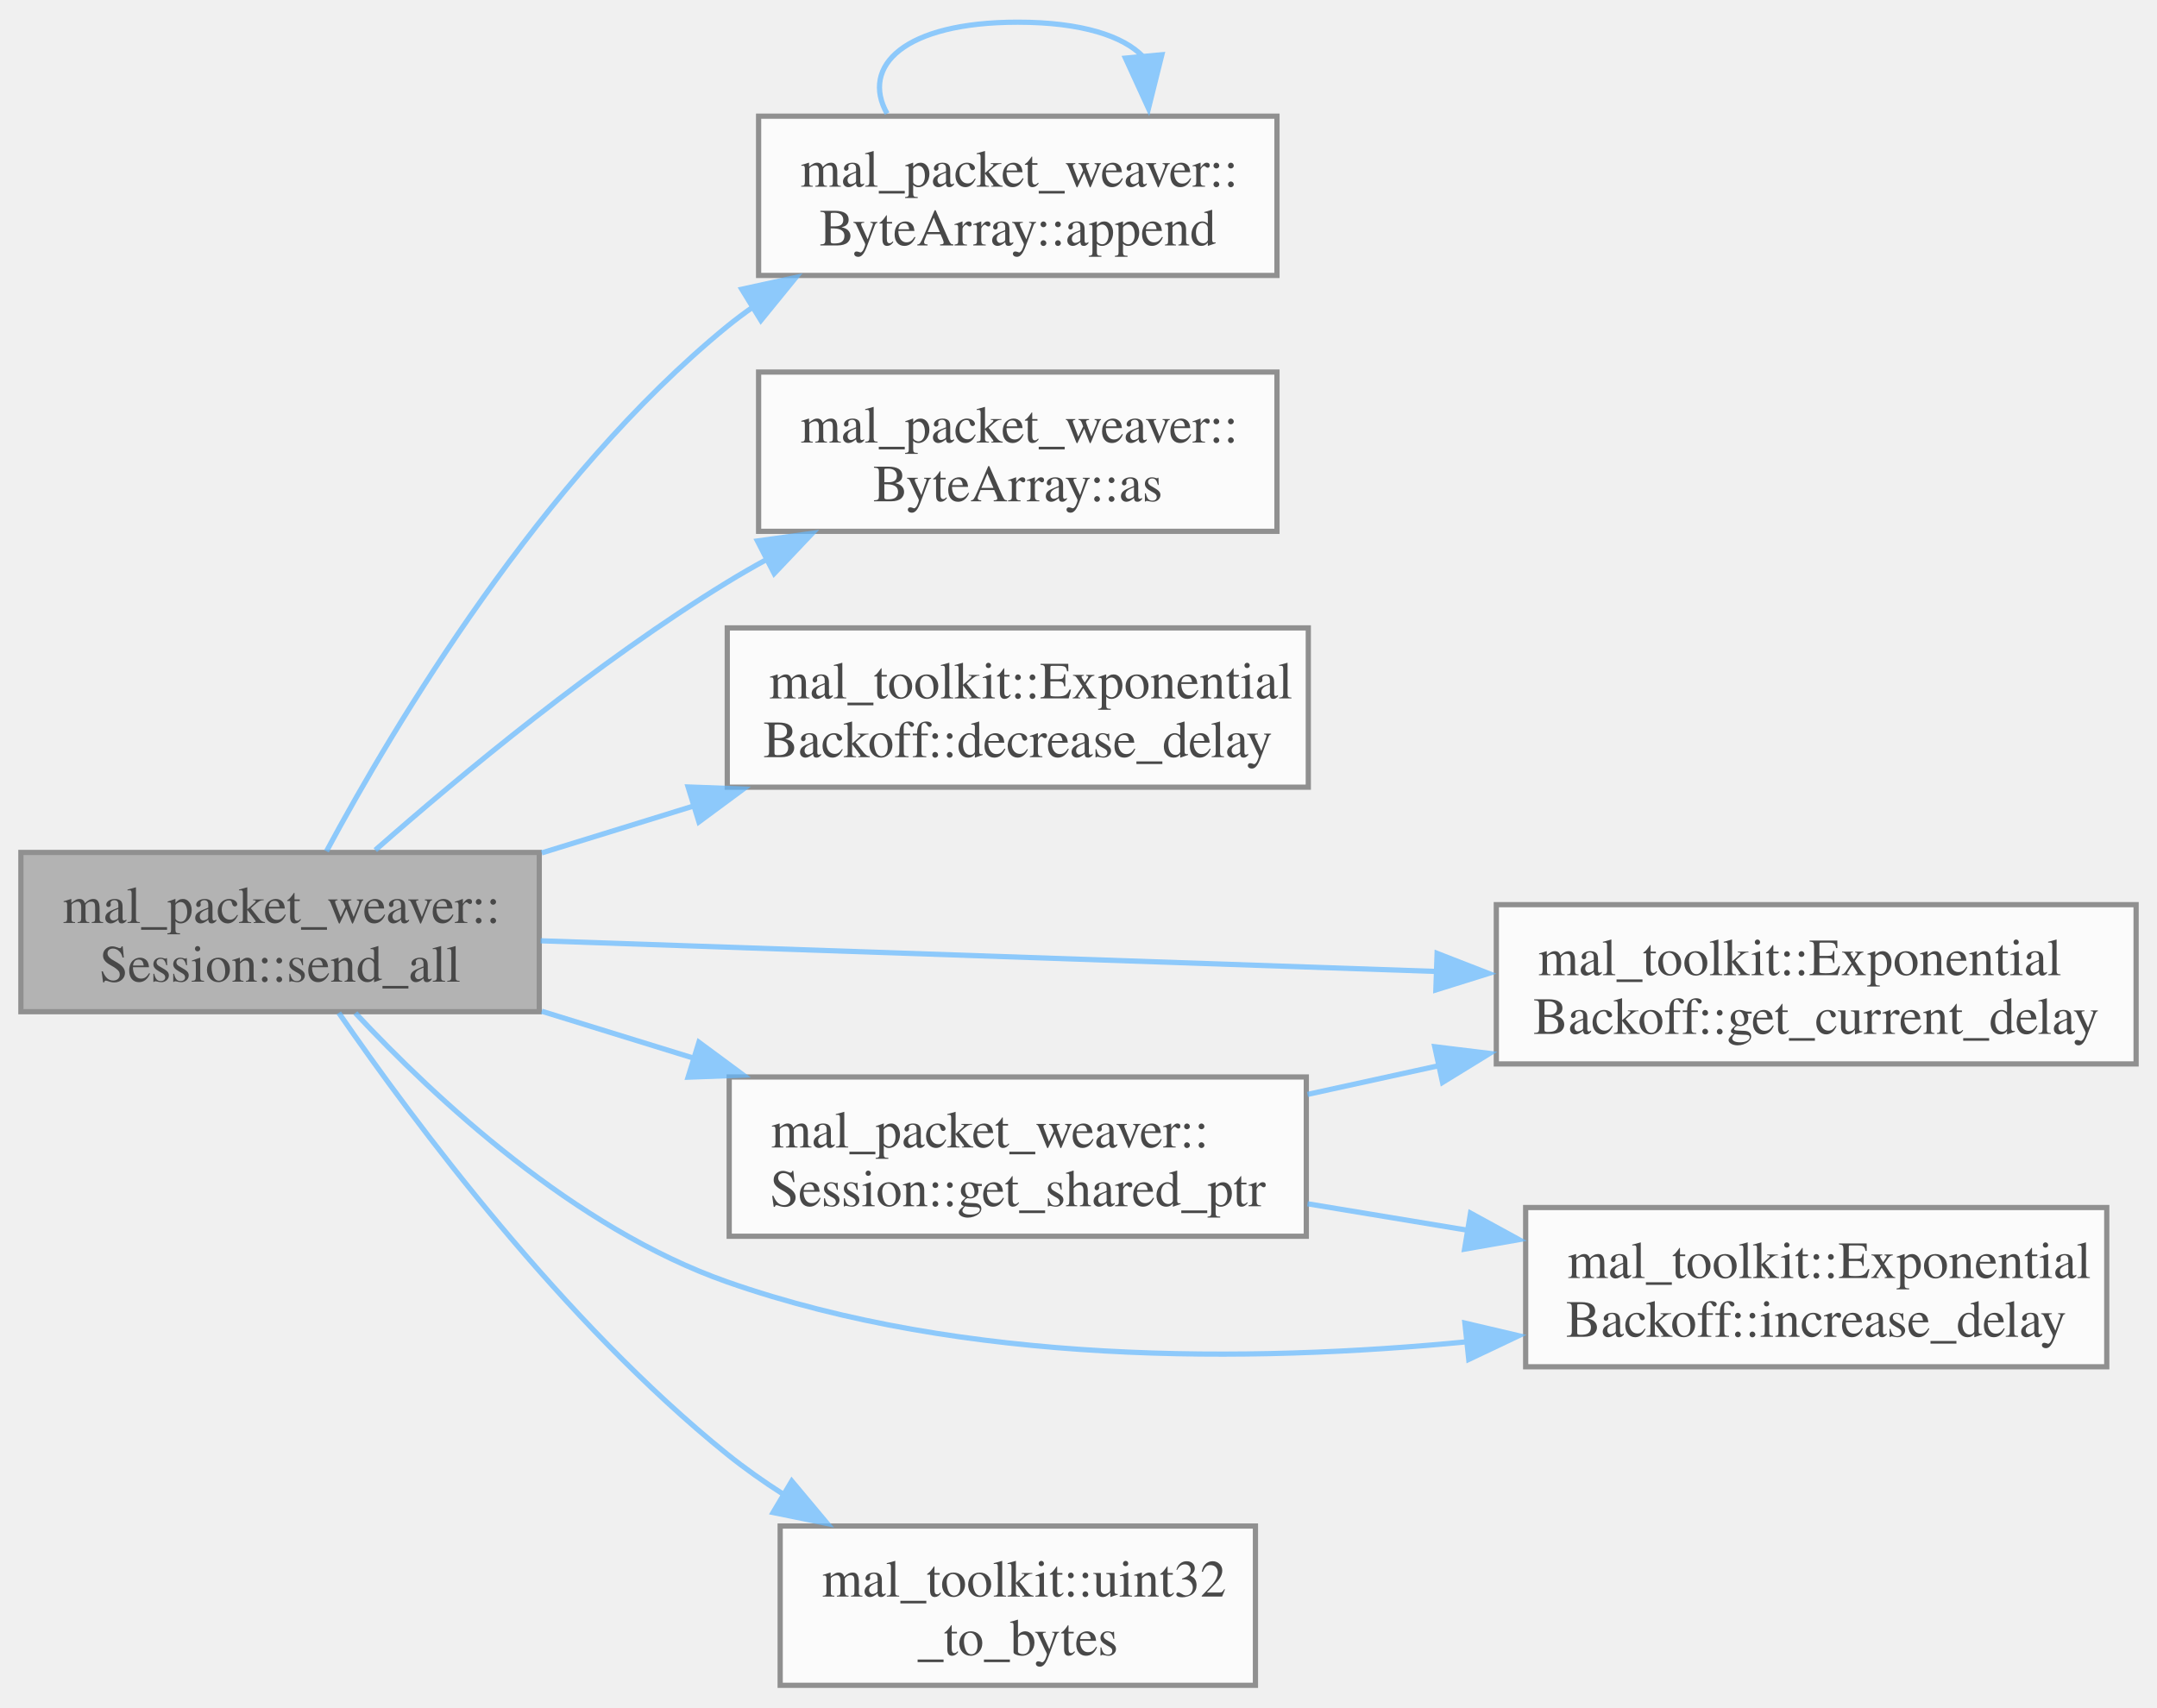
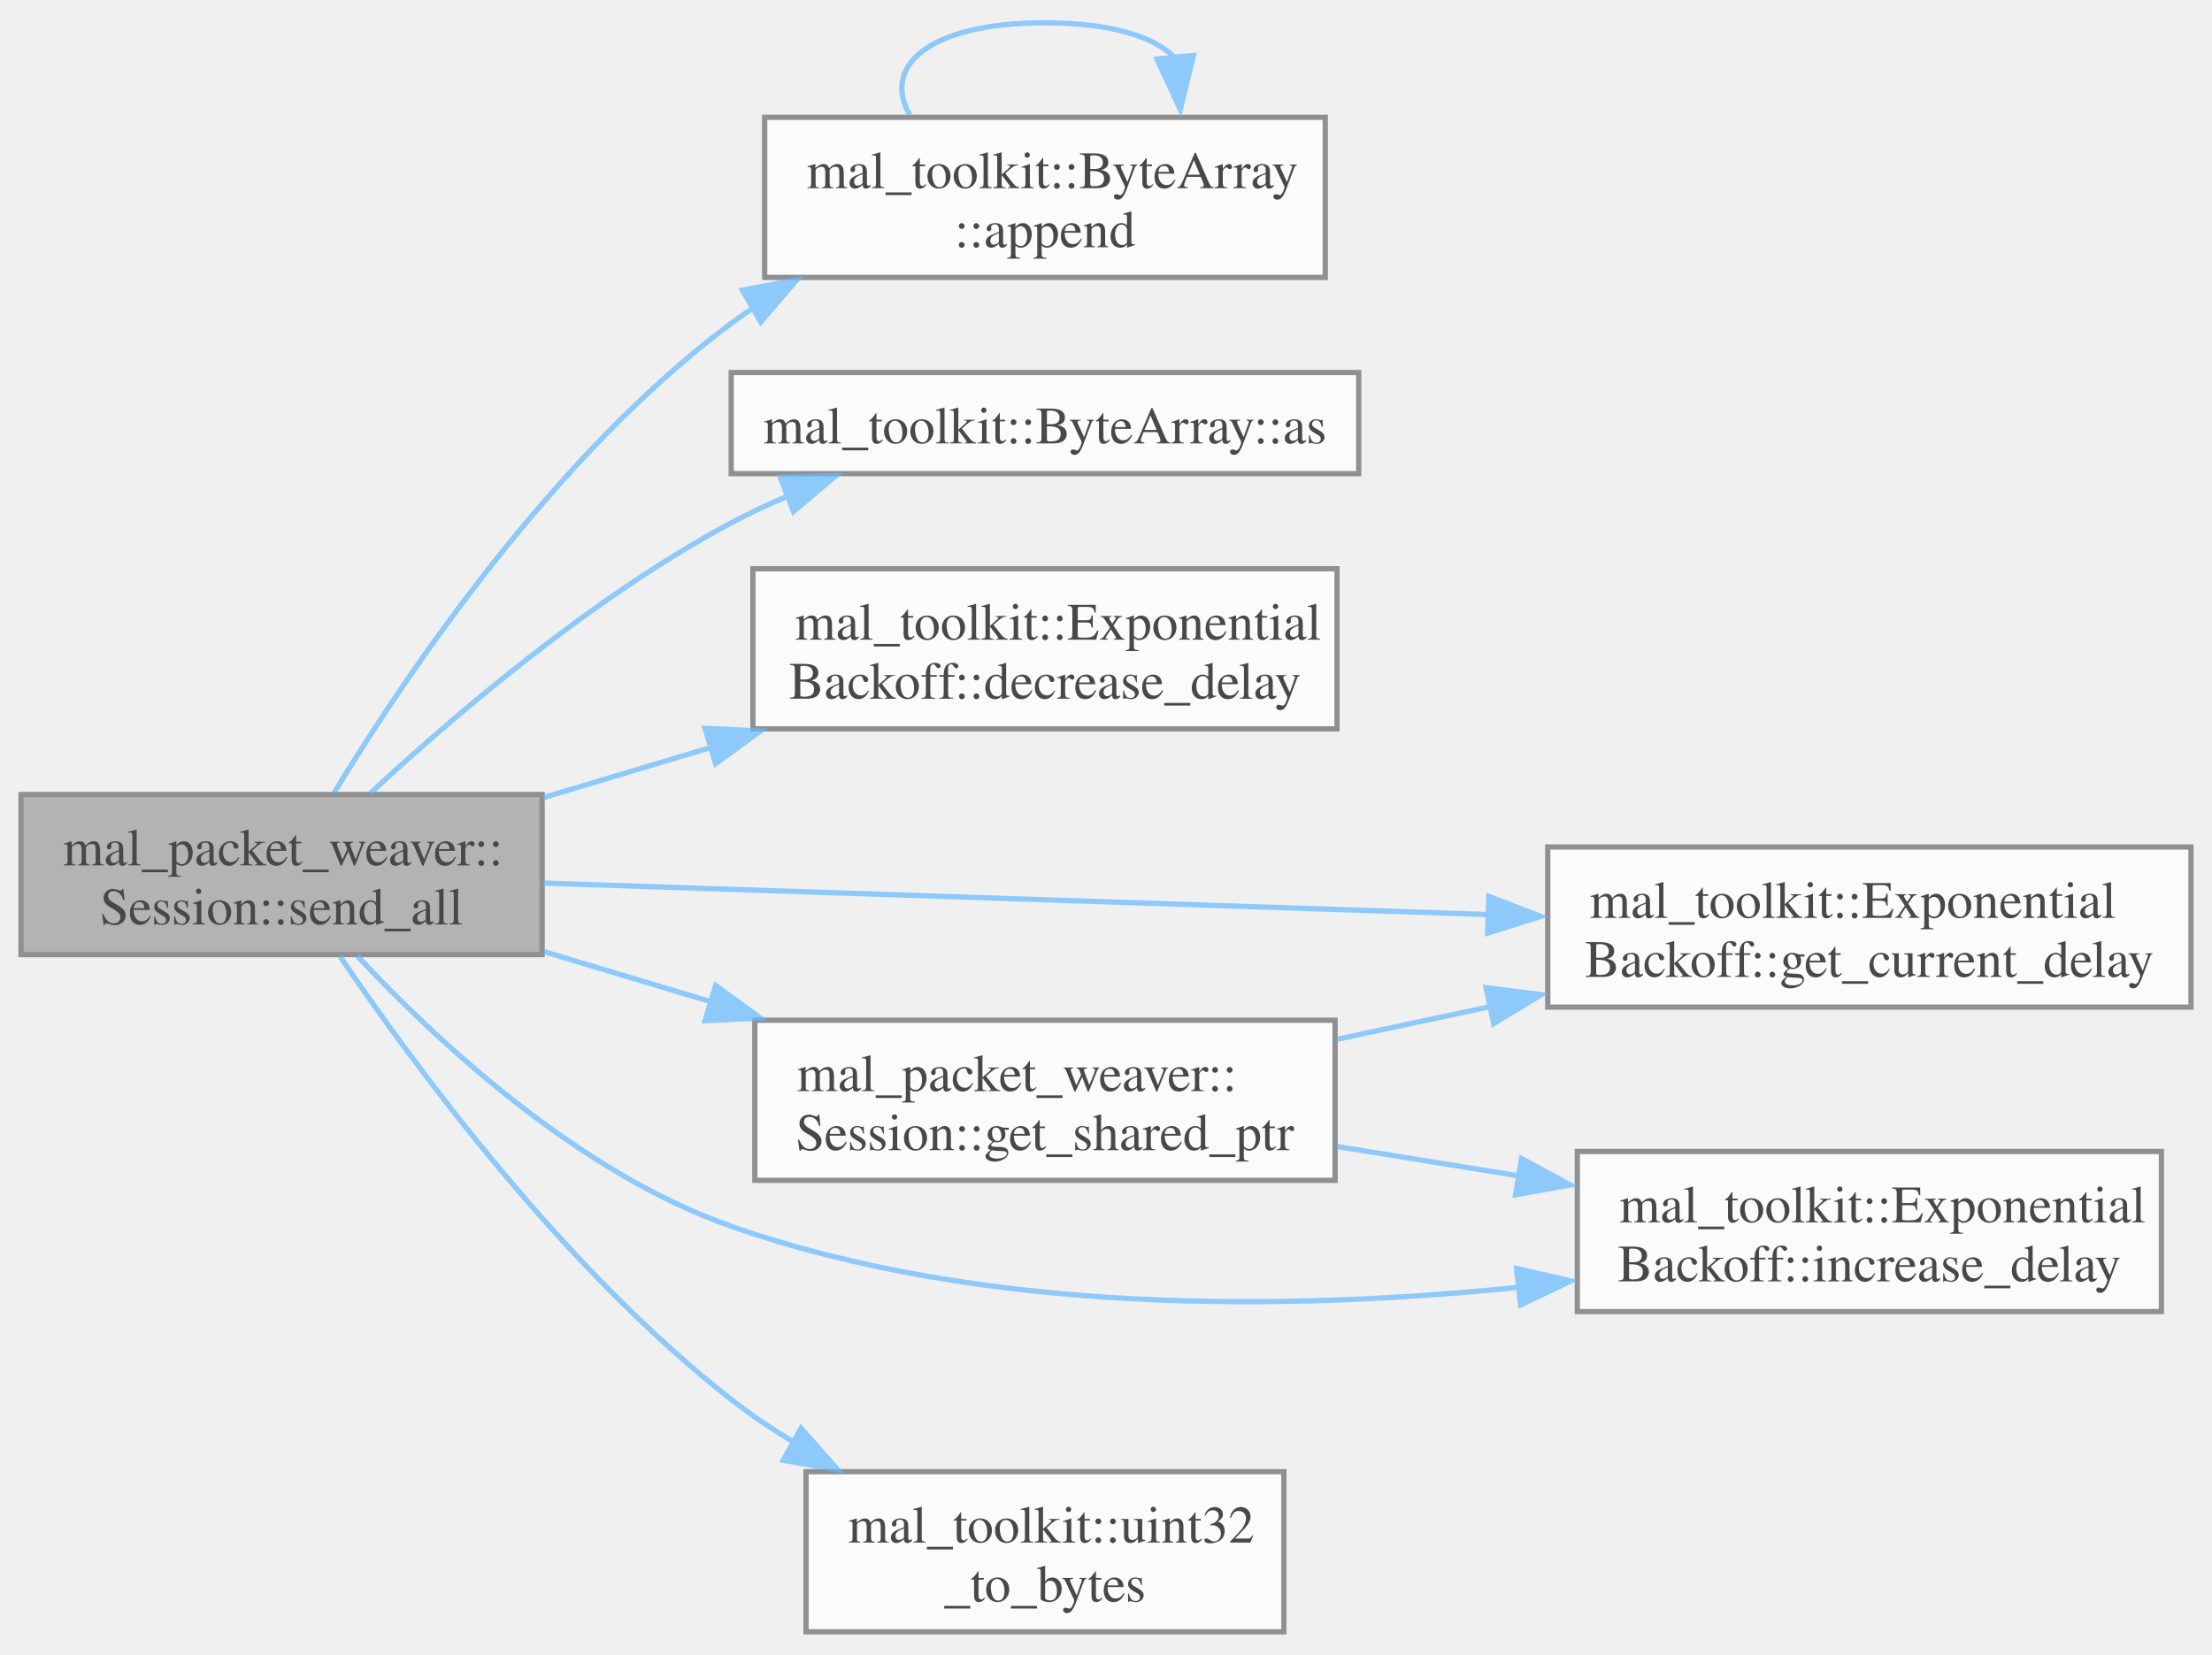
- <svg xmlns="http://www.w3.org/2000/svg" xmlns:xlink="http://www.w3.org/1999/xlink" width="413pt" height="327pt" viewBox="0.00 0.00 413.00 326.50">
+ <svg xmlns="http://www.w3.org/2000/svg" xmlns:xlink="http://www.w3.org/1999/xlink" width="421pt" height="315pt" viewBox="0.00 0.00 421.25 314.50">
  <svg id="main" version="1.1" xml:space="preserve">
    <style type="text/css">
.node, .edge {opacity: 0.7;}
.node.selected, .edge.selected {opacity: 1;}
.edge:hover path { stroke: red; }
.edge:hover polygon { stroke: red; fill: red; }
</style>
    <svg id="graph" class="graph">
-       <g id="graph0" class="graph" transform="scale(1 1) rotate(0) translate(4 322.5)">
+       <g id="graph0" class="graph" transform="scale(1 1) rotate(0) translate(4 310.5)">
        <g id="Node000001" class="node">
          <g id="a_Node000001">
            <a xlink:title="Asynchronously sends all packets in the queue through the network.">
              <polygon fill="#999999" stroke="#666666" points="99.25,-159.5 0,-159.5 0,-129 99.25,-129 99.25,-159.5" />
              <text text-anchor="start" x="8" y="-146" font-family="Times,serif" font-size="10.00">mal_packet_weaver::</text>
              <text text-anchor="middle" x="49.62" y="-134.75" font-family="Times,serif" font-size="10.00">Session::send_all</text>
            </a>
          </g>
        </g>
        <g id="Node000002" class="node">
          <g id="a_Node000002">
-             <a xlink:href="../../d4/d9d/structmal__packet__weaver_1_1_byte_array.html#aed36512e62b9d6d8e45aef241339888b" target="_top" xlink:title="Append multiple data sources to the byte array.">
-               <polygon fill="white" stroke="#666666" points="240.5,-300.5 141.25,-300.5 141.25,-270 240.5,-270 240.5,-300.5" />
-               <text text-anchor="start" x="149.25" y="-287" font-family="Times,serif" font-size="10.00">mal_packet_weaver::</text>
-               <text text-anchor="middle" x="190.88" y="-275.75" font-family="Times,serif" font-size="10.00">ByteArray::append</text>
+             <a xlink:href="../../d8/d99/structmal__toolkit_1_1_byte_array.html#aa3d43592b3a16ad73860e290f28b9ce9" target="_top" xlink:title="Append multiple data sources to the byte array.">
+               <polygon fill="white" stroke="#666666" points="248.38,-288.5 141.62,-288.5 141.62,-258 248.38,-258 248.38,-288.5" />
+               <text text-anchor="start" x="149.62" y="-275" font-family="Times,serif" font-size="10.00">mal_toolkit::ByteArray</text>
+               <text text-anchor="middle" x="195" y="-263.75" font-family="Times,serif" font-size="10.00">::append</text>
            </a>
          </g>
        </g>
        <g id="edge1_Node000001_Node000002" class="edge">
          <g id="a_edge1_Node000001_Node000002">
            <a xlink:title=" ">
-               <path fill="none" stroke="#63b8ff" d="M58.51,-159.73C71.55,-184 99.72,-231.24 135.25,-260.25 136.86,-261.56 138.54,-262.82 140.28,-264.03" />
-               <polygon fill="#63b8ff" stroke="#63b8ff" points="138.03,-267.36 148.38,-269.62 141.69,-261.4 138.03,-267.36" />
+               <path fill="none" stroke="#63b8ff" d="M59.64,-159.86C73.34,-182.39 101.45,-224.08 135.25,-249.25 136.55,-250.22 137.89,-251.15 139.27,-252.05" />
+               <polygon fill="#63b8ff" stroke="#63b8ff" points="137.36,-255.58 147.77,-257.56 140.87,-249.52 137.36,-255.58" />
            </a>
          </g>
        </g>
        <g id="Node000003" class="node">
          <g id="a_Node000003">
-             <a xlink:href="../../d4/d9d/structmal__packet__weaver_1_1_byte_array.html#a5ce0c445aa4f44df9f44ddcfe8bff0ef" target="_top" xlink:title="Convert the ByteArray to a typed pointer.">
-               <polygon fill="white" stroke="#666666" points="240.5,-251.5 141.25,-251.5 141.25,-221 240.5,-221 240.5,-251.5" />
-               <text text-anchor="start" x="149.25" y="-238" font-family="Times,serif" font-size="10.00">mal_packet_weaver::</text>
-               <text text-anchor="middle" x="190.88" y="-226.75" font-family="Times,serif" font-size="10.00">ByteArray::as</text>
+             <a xlink:href="../../d8/d99/structmal__toolkit_1_1_byte_array.html#ab23437254557962a474e4ba7c5e25fe4" target="_top" xlink:title="Convert the ByteArray to a typed pointer.">
+               <polygon fill="white" stroke="#666666" points="254.75,-239.88 135.25,-239.88 135.25,-220.62 254.75,-220.62 254.75,-239.88" />
+               <text text-anchor="middle" x="195" y="-226.38" font-family="Times,serif" font-size="10.00">mal_toolkit::ByteArray::as</text>
            </a>
          </g>
        </g>
        <g id="edge3_Node000001_Node000003" class="edge">
          <g id="a_edge3_Node000001_Node000003">
            <a xlink:title=" ">
-               <path fill="none" stroke="#63b8ff" d="M67.86,-159.95C84.35,-174.44 110.32,-195.98 135.25,-211.25 137.71,-212.76 140.27,-214.23 142.89,-215.66" />
-               <polygon fill="#63b8ff" stroke="#63b8ff" points="141.03,-219.15 151.52,-220.61 144.23,-212.92 141.03,-219.15" />
+               <path fill="none" stroke="#63b8ff" d="M66.55,-159.76C82.7,-174.75 108.98,-197.2 135.25,-211.25 138.71,-213.1 142.39,-214.82 146.15,-216.39" />
+               <polygon fill="#63b8ff" stroke="#63b8ff" points="144.6,-219.93 155.19,-220.23 147.1,-213.39 144.6,-219.93" />
            </a>
          </g>
        </g>
        <g id="Node000004" class="node">
          <g id="a_Node000004">
            <a xlink:href="../../d1/da7/classmal__toolkit_1_1_exponential_backoff.html#aa83694a9b15273a1abbf95722b71fcca" target="_top" xlink:title="Decrease the backoff delay using divisor factor.">
-               <polygon fill="white" stroke="#666666" points="246.5,-202.5 135.25,-202.5 135.25,-172 246.5,-172 246.5,-202.5" />
-               <text text-anchor="start" x="143.25" y="-189" font-family="Times,serif" font-size="10.00">mal_toolkit::Exponential</text>
-               <text text-anchor="middle" x="190.88" y="-177.75" font-family="Times,serif" font-size="10.00">Backoff::decrease_delay</text>
+               <polygon fill="white" stroke="#666666" points="250.62,-202.5 139.38,-202.5 139.38,-172 250.62,-172 250.62,-202.5" />
+               <text text-anchor="start" x="147.38" y="-189" font-family="Times,serif" font-size="10.00">mal_toolkit::Exponential</text>
+               <text text-anchor="middle" x="195" y="-177.75" font-family="Times,serif" font-size="10.00">Backoff::decrease_delay</text>
            </a>
          </g>
        </g>
        <g id="edge4_Node000001_Node000004" class="edge">
          <g id="a_edge4_Node000001_Node000004">
            <a xlink:title=" ">
-               <path fill="none" stroke="#63b8ff" d="M99.72,-159.41C109.15,-162.32 119.13,-165.4 128.89,-168.42" />
-               <polygon fill="#63b8ff" stroke="#63b8ff" points="127.75,-172.04 138.34,-171.65 129.82,-165.35 127.75,-172.04" />
+               <path fill="none" stroke="#63b8ff" d="M99.57,-158.93C109.79,-161.99 120.7,-165.27 131.34,-168.46" />
+               <polygon fill="#63b8ff" stroke="#63b8ff" points="130.27,-172.09 140.85,-171.61 132.28,-165.38 130.27,-172.09" />
            </a>
          </g>
        </g>
        <g id="Node000005" class="node">
          <g id="a_Node000005">
            <a xlink:href="../../d1/da7/classmal__toolkit_1_1_exponential_backoff.html#a161c6f3c2d6e611ec15e3c6511182ec8" target="_top" xlink:title="Get the current backoff delay.">
-               <polygon fill="white" stroke="#666666" points="405,-149.5 282.5,-149.5 282.5,-119 405,-119 405,-149.5" />
-               <text text-anchor="start" x="290.5" y="-136" font-family="Times,serif" font-size="10.00">mal_toolkit::Exponential</text>
-               <text text-anchor="middle" x="343.75" y="-124.75" font-family="Times,serif" font-size="10.00">Backoff::get_current_delay</text>
+               <polygon fill="white" stroke="#666666" points="413.25,-149.5 290.75,-149.5 290.75,-119 413.25,-119 413.25,-149.5" />
+               <text text-anchor="start" x="298.75" y="-136" font-family="Times,serif" font-size="10.00">mal_toolkit::Exponential</text>
+               <text text-anchor="middle" x="352" y="-124.75" font-family="Times,serif" font-size="10.00">Backoff::get_current_delay</text>
            </a>
          </g>
        </g>
        <g id="edge5_Node000001_Node000005" class="edge">
          <g id="a_edge5_Node000001_Node000005">
            <a xlink:title=" ">
-               <path fill="none" stroke="#63b8ff" d="M99.52,-142.58C146.47,-140.97 217.95,-138.52 271.28,-136.7" />
-               <polygon fill="#63b8ff" stroke="#63b8ff" points="271.16,-140.17 281.03,-136.33 270.92,-133.17 271.16,-140.17" />
+               <path fill="none" stroke="#63b8ff" d="M99.55,-142.62C148.41,-140.99 224.03,-138.48 279.59,-136.63" />
+               <polygon fill="#63b8ff" stroke="#63b8ff" points="279.54,-140.1 289.42,-136.27 279.31,-133.1 279.54,-140.1" />
            </a>
          </g>
        </g>
        <g id="Node000006" class="node">
          <g id="a_Node000006">
            <a xlink:href="../../d8/d39/classmal__packet__weaver_1_1_session.html#a44aae33be31d6dd7db9feb4142b3239e" target="_top" xlink:title="Retrieves a shared pointer to the current session.">
-               <polygon fill="white" stroke="#666666" points="246.12,-116.5 135.62,-116.5 135.62,-86 246.12,-86 246.12,-116.5" />
-               <text text-anchor="start" x="143.62" y="-103" font-family="Times,serif" font-size="10.00">mal_packet_weaver::</text>
-               <text text-anchor="middle" x="190.88" y="-91.75" font-family="Times,serif" font-size="10.00">Session::get_shared_ptr</text>
+               <polygon fill="white" stroke="#666666" points="250.25,-116.5 139.75,-116.5 139.75,-86 250.25,-86 250.25,-116.5" />
+               <text text-anchor="start" x="147.75" y="-103" font-family="Times,serif" font-size="10.00">mal_packet_weaver::</text>
+               <text text-anchor="middle" x="195" y="-91.75" font-family="Times,serif" font-size="10.00">Session::get_shared_ptr</text>
            </a>
          </g>
        </g>
        <g id="edge6_Node000001_Node000006" class="edge">
          <g id="a_edge6_Node000001_Node000006">
            <a xlink:title=" ">
-               <path fill="none" stroke="#63b8ff" d="M99.72,-129.09C109.15,-126.18 119.13,-123.1 128.89,-120.08" />
-               <polygon fill="#63b8ff" stroke="#63b8ff" points="129.82,-123.15 138.34,-116.85 127.75,-116.46 129.82,-123.15" />
+               <path fill="none" stroke="#63b8ff" d="M99.57,-129.57C109.79,-126.51 120.7,-123.23 131.34,-120.04" />
+               <polygon fill="#63b8ff" stroke="#63b8ff" points="132.28,-123.12 140.85,-116.89 130.27,-116.41 132.28,-123.12" />
            </a>
          </g>
        </g>
        <g id="Node000007" class="node">
          <g id="a_Node000007">
            <a xlink:href="../../d1/da7/classmal__toolkit_1_1_exponential_backoff.html#ad9374a1e0241fcbae8c9fa4d7c3175f8" target="_top" xlink:title="Increase the backoff delay using exponential factor.">
-               <polygon fill="white" stroke="#666666" points="399.38,-91.5 288.12,-91.5 288.12,-61 399.38,-61 399.38,-91.5" />
-               <text text-anchor="start" x="296.12" y="-78" font-family="Times,serif" font-size="10.00">mal_toolkit::Exponential</text>
-               <text text-anchor="middle" x="343.75" y="-66.75" font-family="Times,serif" font-size="10.00">Backoff::increase_delay</text>
+               <polygon fill="white" stroke="#666666" points="407.62,-91.5 296.38,-91.5 296.38,-61 407.62,-61 407.62,-91.5" />
+               <text text-anchor="start" x="304.38" y="-78" font-family="Times,serif" font-size="10.00">mal_toolkit::Exponential</text>
+               <text text-anchor="middle" x="352" y="-66.75" font-family="Times,serif" font-size="10.00">Backoff::increase_delay</text>
            </a>
          </g>
        </g>
        <g id="edge9_Node000001_Node000007" class="edge">
          <g id="a_edge9_Node000001_Node000007">
            <a xlink:title=" ">
-               <path fill="none" stroke="#63b8ff" d="M64.04,-128.75C79.35,-112.36 106.07,-87.48 135.25,-77.25 180.66,-61.33 235.17,-61.75 276.92,-65.79" />
-               <polygon fill="#63b8ff" stroke="#63b8ff" points="276.48,-69.37 286.79,-66.95 277.22,-62.41 276.48,-69.37" />
+               <path fill="none" stroke="#63b8ff" d="M64.04,-128.75C79.35,-112.35 106.07,-87.48 135.25,-77.25 183.48,-60.34 241.58,-61.17 285.34,-65.64" />
+               <polygon fill="#63b8ff" stroke="#63b8ff" points="284.81,-69.21 295.14,-66.84 285.58,-62.26 284.81,-69.21" />
            </a>
          </g>
        </g>
        <g id="Node000008" class="node">
          <g id="a_Node000008">
            <a xlink:href="../../df/df5/namespacemal__toolkit.html#a205f8d4452e595ed3943f0d083c6033f" target="_top" xlink:title="Convert a uint32_t value to a ByteArray using little-endian byte order.">
-               <polygon fill="white" stroke="#666666" points="236.38,-30.5 145.38,-30.5 145.38,0 236.38,0 236.38,-30.5" />
-               <text text-anchor="start" x="153.38" y="-17" font-family="Times,serif" font-size="10.00">mal_toolkit::uint32</text>
-               <text text-anchor="middle" x="190.88" y="-5.75" font-family="Times,serif" font-size="10.00">_to_bytes</text>
+               <polygon fill="white" stroke="#666666" points="240.5,-30.5 149.5,-30.5 149.5,0 240.5,0 240.5,-30.5" />
+               <text text-anchor="start" x="157.5" y="-17" font-family="Times,serif" font-size="10.00">mal_toolkit::uint32</text>
+               <text text-anchor="middle" x="195" y="-5.75" font-family="Times,serif" font-size="10.00">_to_bytes</text>
            </a>
          </g>
        </g>
        <g id="edge10_Node000001_Node000008" class="edge">
          <g id="a_edge10_Node000001_Node000008">
            <a xlink:title=" ">
-               <path fill="none" stroke="#63b8ff" d="M60.87,-128.77C75.45,-107.64 103.9,-69.51 135.25,-44.25 138.59,-41.56 142.21,-39 145.95,-36.61" />
-               <polygon fill="#63b8ff" stroke="#63b8ff" points="147.6,-39.11 154.4,-30.98 144.02,-33.09 147.6,-39.11" />
+               <path fill="none" stroke="#63b8ff" d="M60.77,-128.64C75.22,-107.36 103.54,-69.04 135.25,-44.25 138.98,-41.33 143.05,-38.6 147.25,-36.06" />
+               <polygon fill="#63b8ff" stroke="#63b8ff" points="148.56,-38.78 155.58,-30.84 145.14,-32.67 148.56,-38.78" />
            </a>
          </g>
        </g>
        <g id="edge2_Node000002_Node000002" class="edge">
          <g id="a_edge2_Node000002_Node000002">
            <a xlink:title=" ">
-               <path fill="none" stroke="#63b8ff" d="M165.85,-300.99C160.74,-310.06 169.08,-318.5 190.88,-318.5 203.13,-318.5 211.14,-315.83 214.88,-311.88" />
-               <polygon fill="#63b8ff" stroke="#63b8ff" points="218.46,-312.27 215.9,-301.99 211.49,-311.62 218.46,-312.27" />
+               <path fill="none" stroke="#63b8ff" d="M169.24,-288.99C163.98,-298.06 172.57,-306.5 195,-306.5 207.62,-306.5 215.85,-303.83 219.71,-299.88" />
+               <polygon fill="#63b8ff" stroke="#63b8ff" points="223.29,-300.28 220.76,-289.99 216.32,-299.6 223.29,-300.28" />
            </a>
          </g>
        </g>
        <g id="edge7_Node000006_Node000005" class="edge">
          <g id="a_edge7_Node000006_Node000005">
            <a xlink:title=" ">
-               <path fill="none" stroke="#63b8ff" d="M246.34,-113.16C254.53,-114.96 263.08,-116.82 271.56,-118.68" />
-               <polygon fill="#63b8ff" stroke="#63b8ff" points="270.71,-122.29 281.23,-121.01 272.2,-115.46 270.71,-122.29" />
+               <path fill="none" stroke="#63b8ff" d="M250.65,-112.88C260.12,-114.9 270.09,-117.02 279.93,-119.12" />
+               <polygon fill="#63b8ff" stroke="#63b8ff" points="279,-122.71 289.51,-121.37 280.46,-115.87 279,-122.71" />
            </a>
          </g>
        </g>
        <g id="edge8_Node000006_Node000007" class="edge">
          <g id="a_edge8_Node000006_Node000007">
            <a xlink:title=" ">
-               <path fill="none" stroke="#63b8ff" d="M246.34,-92.22C256.37,-90.56 266.93,-88.81 277.24,-87.11" />
-               <polygon fill="#63b8ff" stroke="#63b8ff" points="277.56,-90.43 286.85,-85.35 276.42,-83.53 277.56,-90.43" />
+               <path fill="none" stroke="#63b8ff" d="M250.65,-92.44C261.92,-90.62 273.91,-88.68 285.53,-86.81" />
+               <polygon fill="#63b8ff" stroke="#63b8ff" points="285.75,-90.16 295.06,-85.11 284.63,-83.25 285.75,-90.16" />
            </a>
          </g>
        </g>
      </g>
    </svg>
  </svg>
  <style type="text/css">

[data-mouse-over-selected='false'] { opacity: 0.7; }
[data-mouse-over-selected='true']  { opacity: 1.0; }

</style>
</svg>
